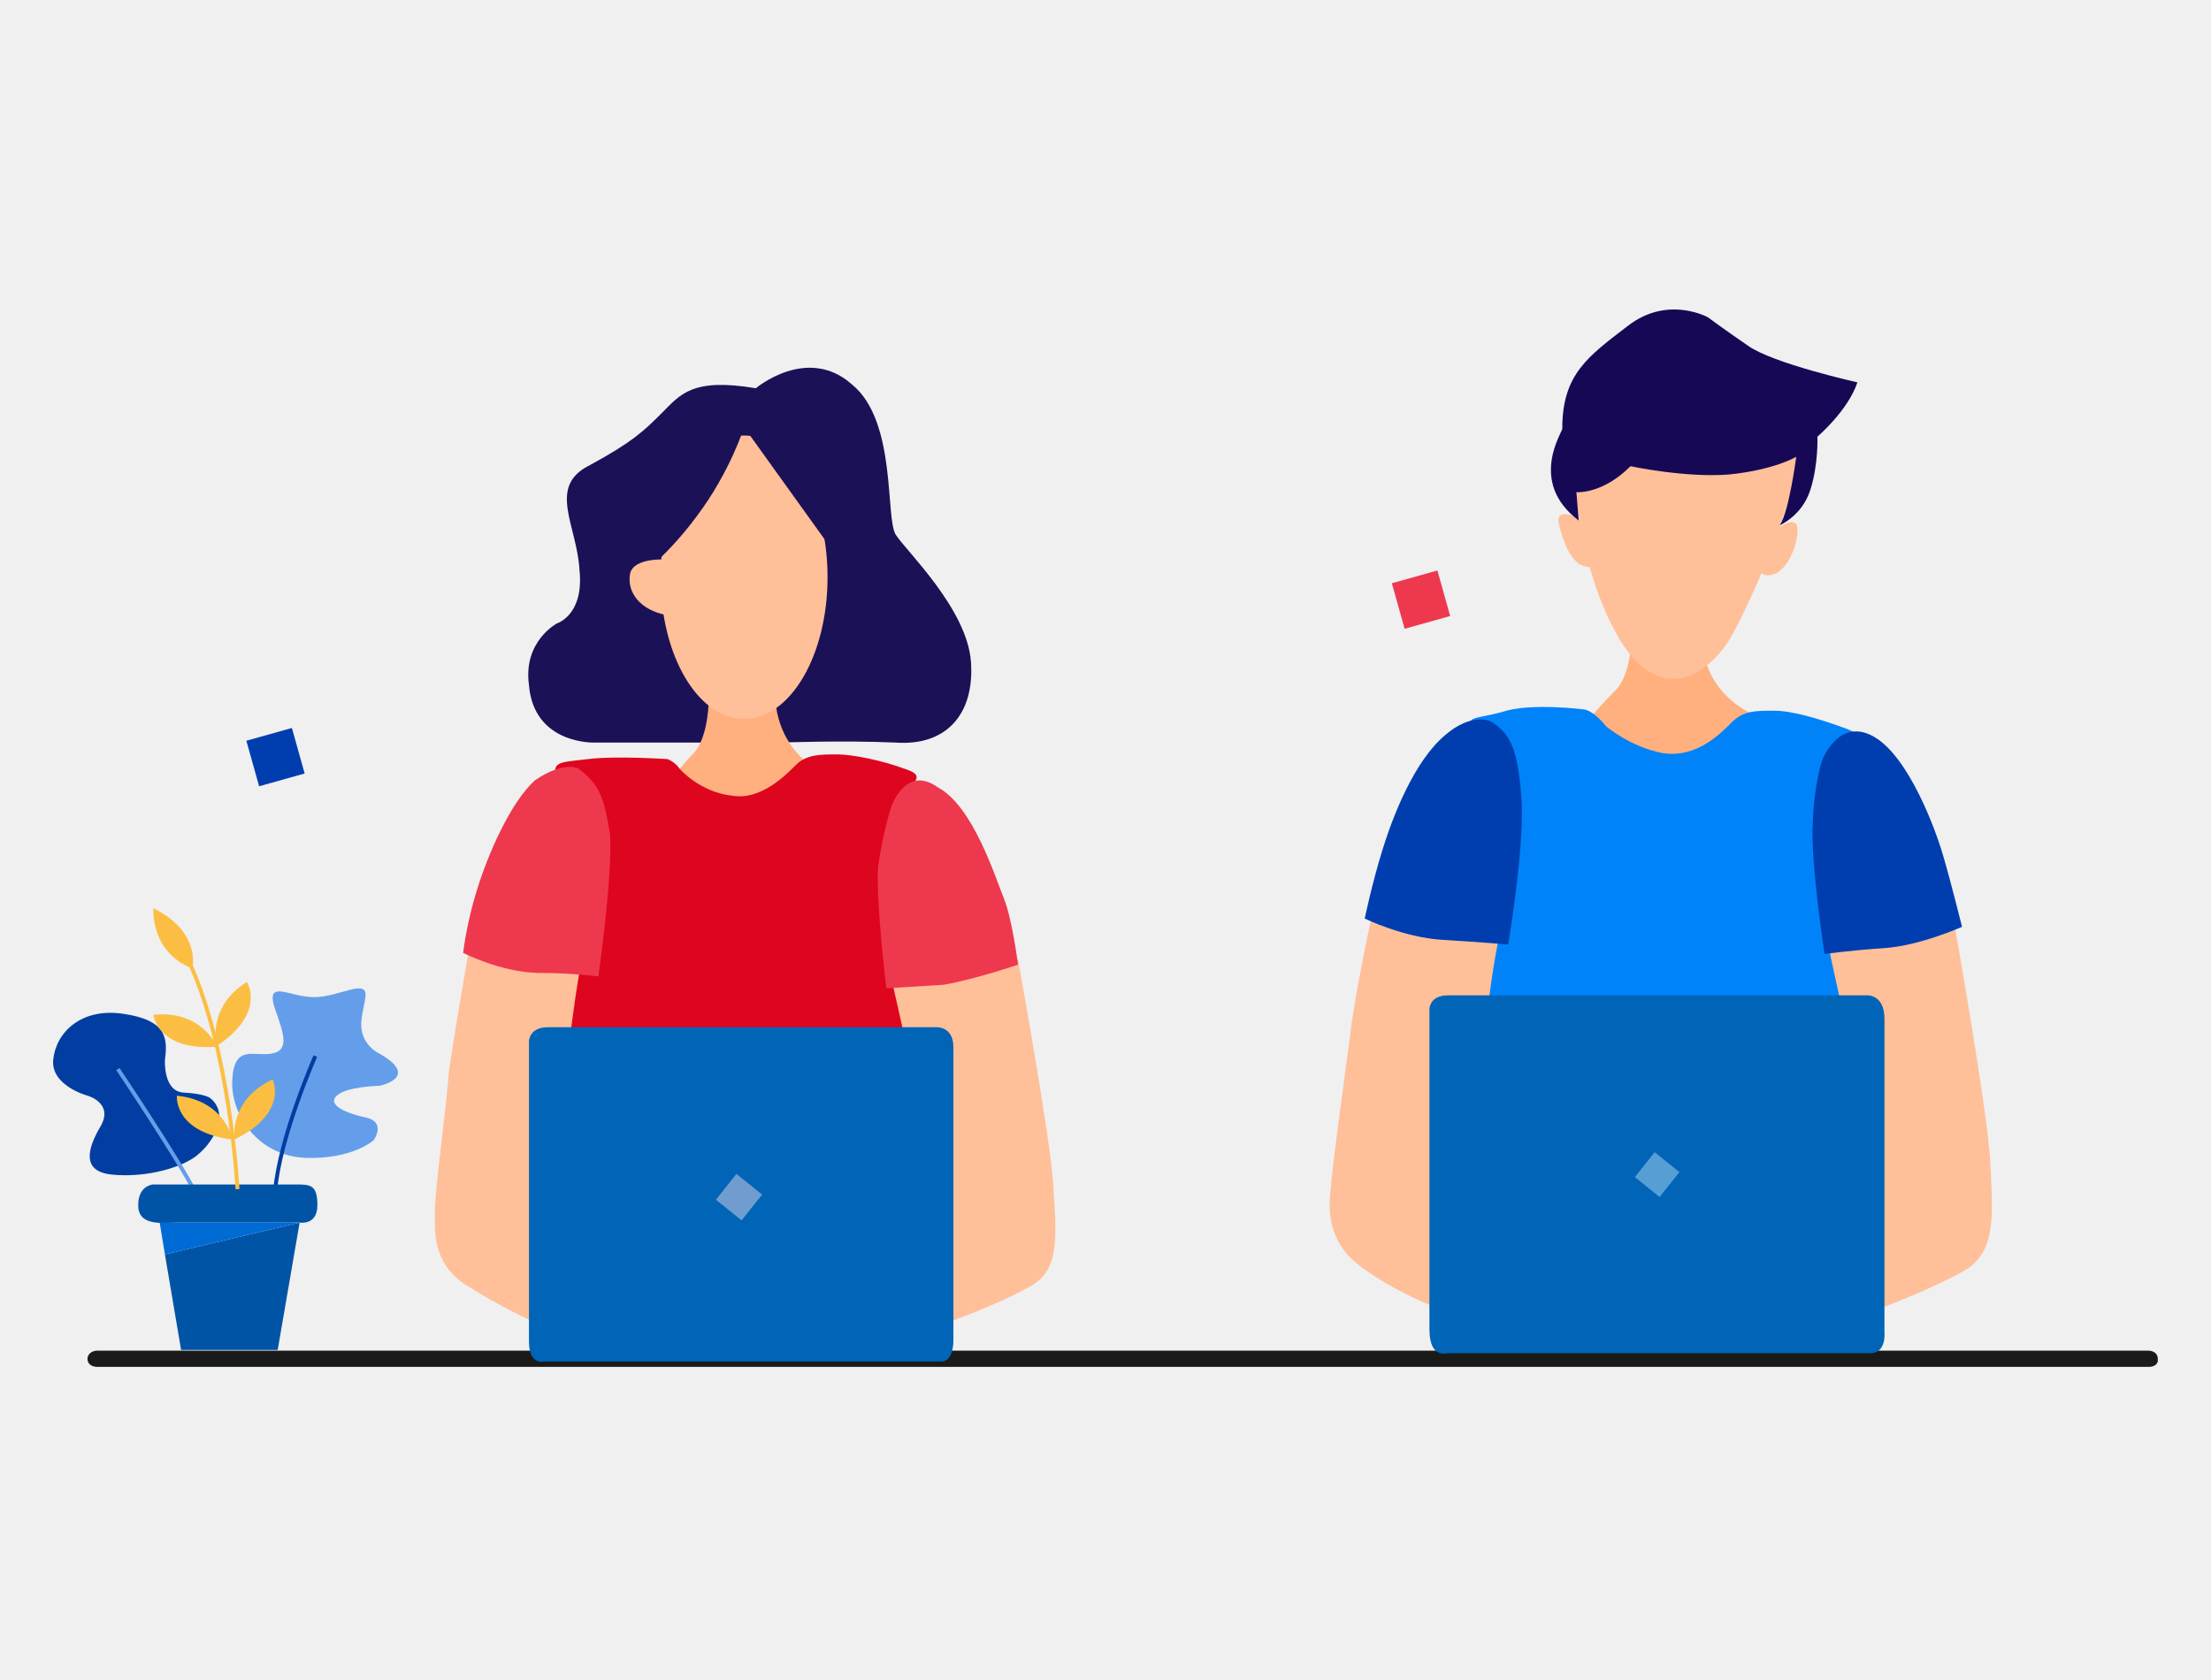
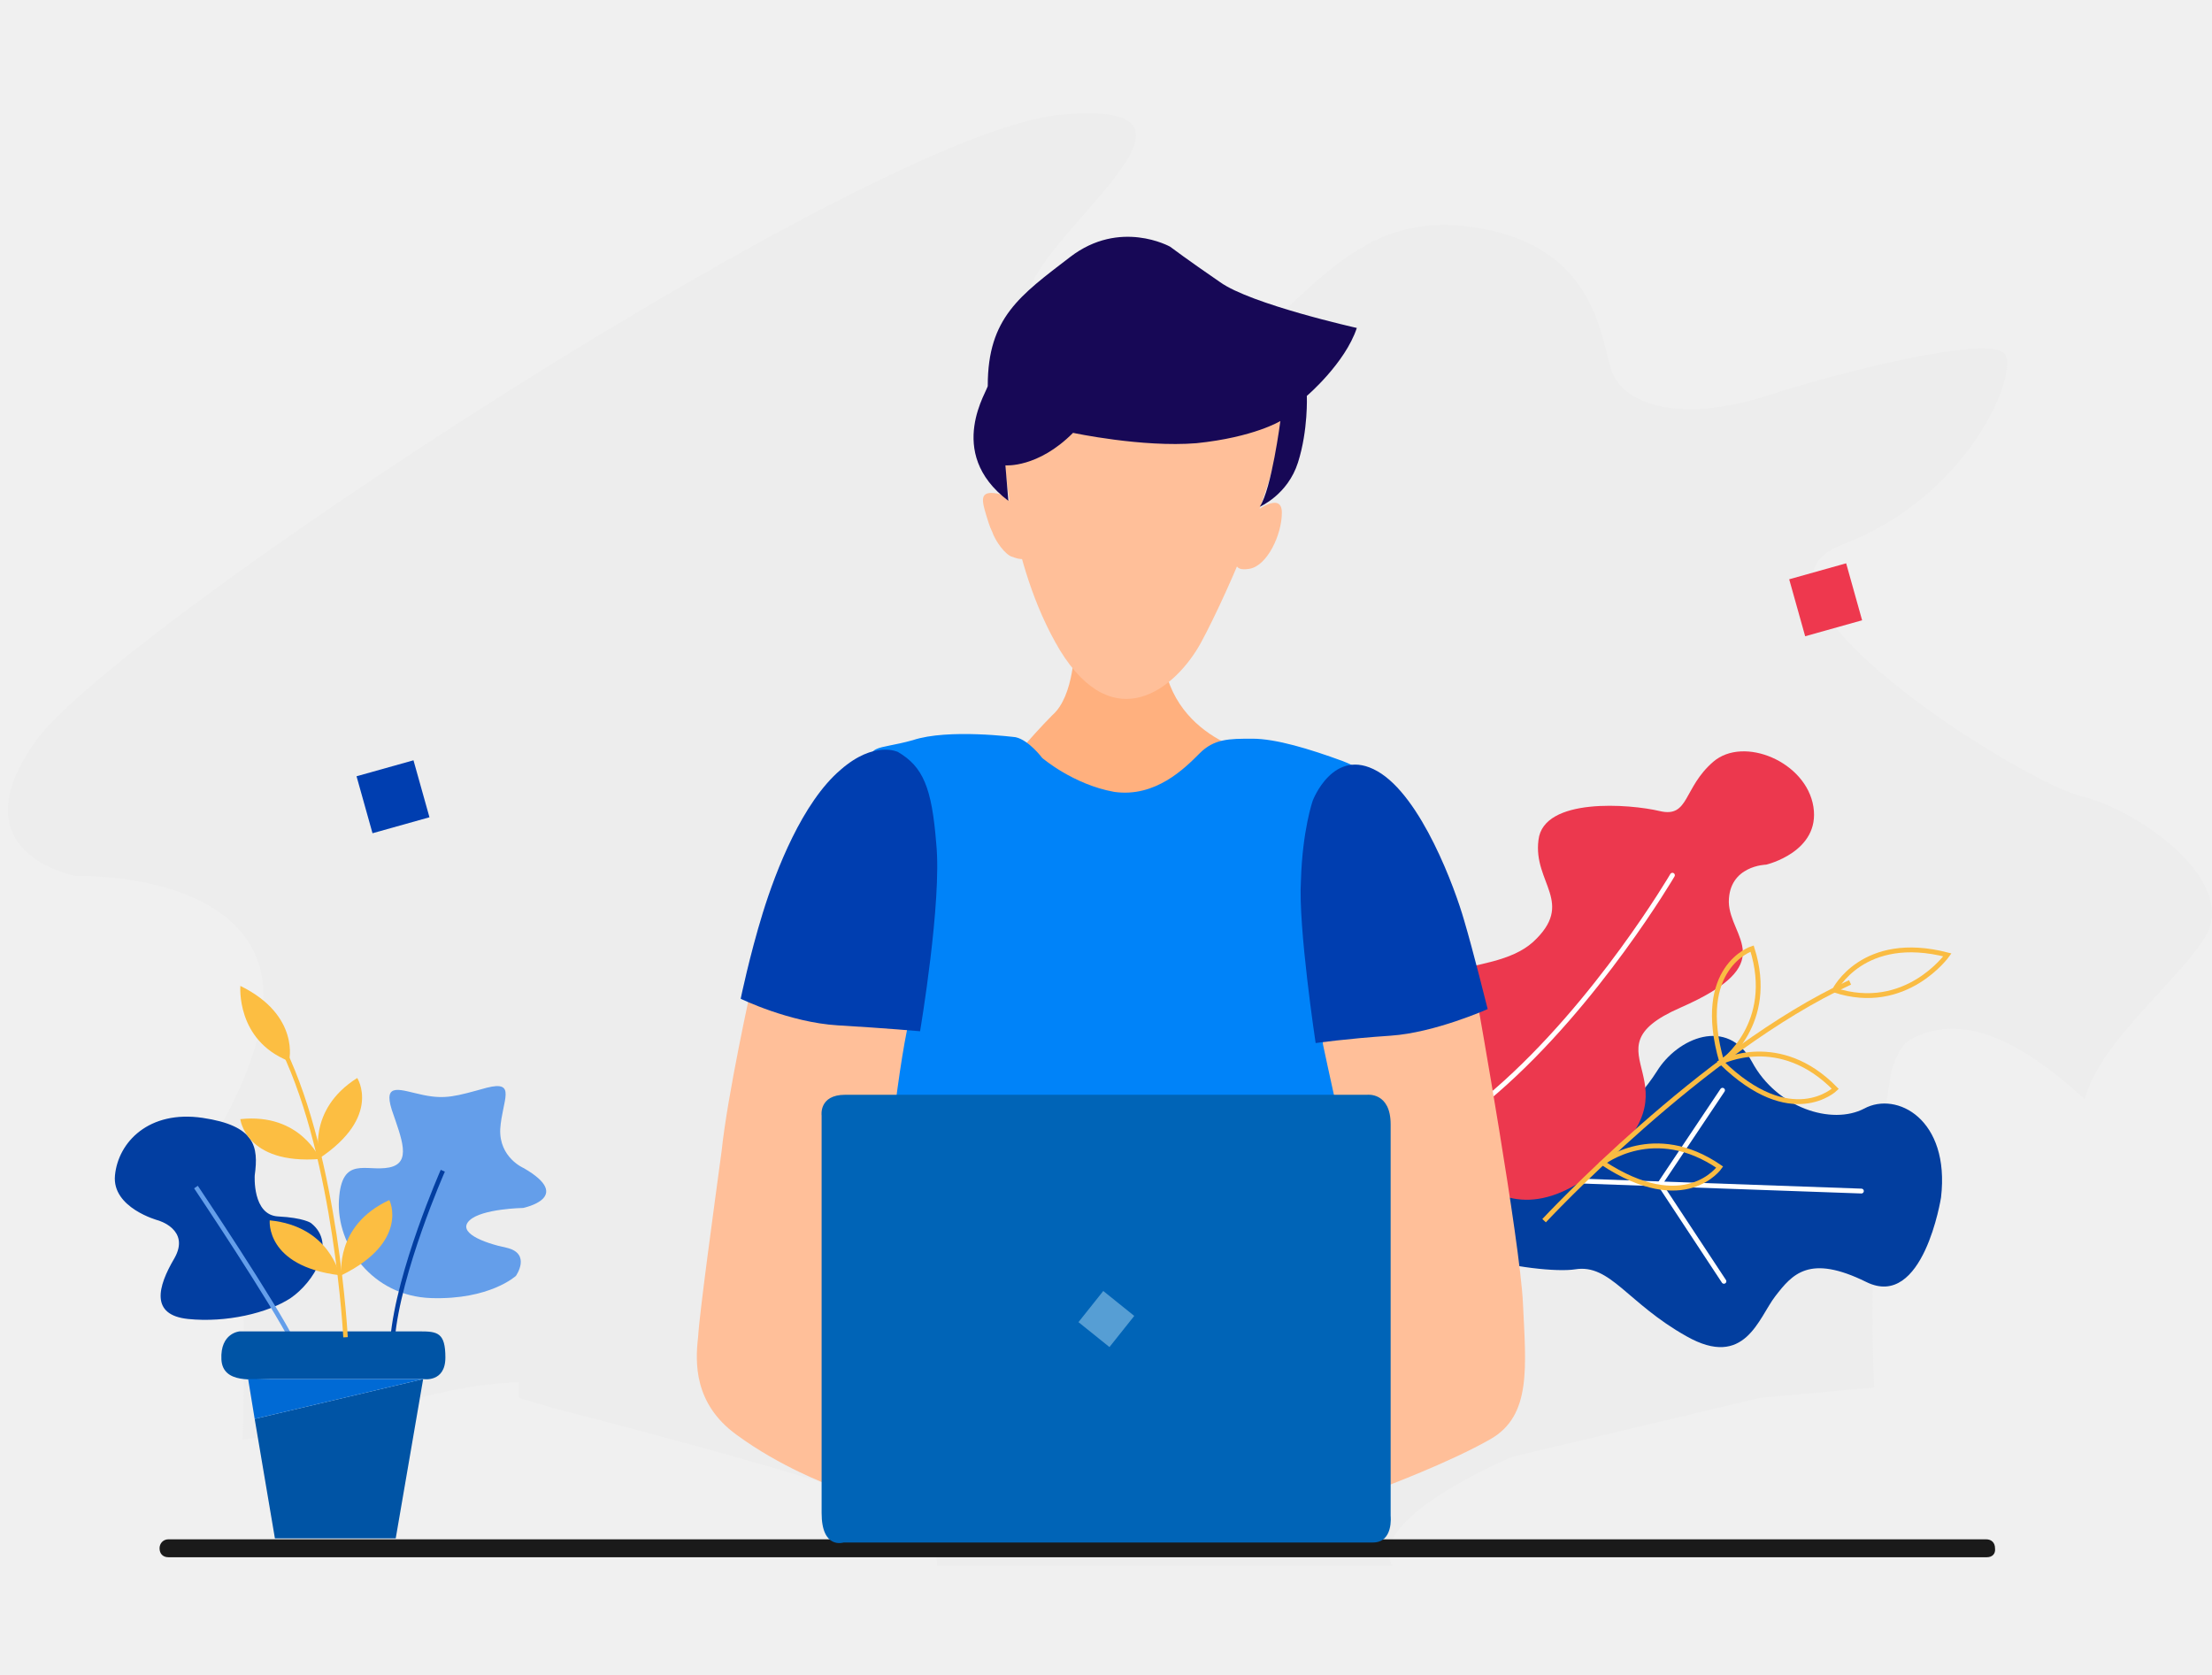
- <svg xmlns="http://www.w3.org/2000/svg" width="250" height="190" viewBox="0 0 250 190" fill="none">
-   <path d="M242.954 154.588H11.014C10.359 154.588 9.891 154.254 9.891 153.67C9.891 153.169 10.359 152.752 11.014 152.752H242.861C243.516 152.752 243.984 153.086 243.984 153.67C244.078 154.254 243.61 154.588 242.954 154.588Z" fill="#1A1A1A" />
-   <path d="M220.917 104.153C220.917 104.153 224.772 125.793 225.038 131.403C225.304 137.147 225.836 141.555 222.114 143.692C218.392 145.83 212.277 148.1 212.277 148.1L204.699 109.764V105.222L220.917 104.153Z" fill="#FFBF99" />
-   <path d="M155.249 102.951C155.249 102.951 153.122 112.568 152.59 117.644C151.925 122.587 150.596 132.204 150.463 134.475C150.197 136.746 150.064 140.486 153.919 143.291C157.907 146.23 162.294 147.833 162.294 147.833L170.403 103.084H155.249V102.951Z" fill="#FFBF99" />
-   <path d="M184.49 71.961C184.49 71.961 184.49 76.502 182.496 78.239C180.502 80.243 177.977 83.315 177.977 83.315C177.977 83.315 182.496 90.394 191.403 89.459C200.443 88.524 201.905 81.979 201.905 81.979C201.905 81.979 193.397 80.91 192.467 72.896C191.536 65.015 190.34 65.015 190.34 65.015L184.49 71.961Z" fill="#FFB07E" />
-   <path d="M178.113 54.061C178.113 54.061 178.379 64.347 183.165 72.361C188.083 80.376 193.667 75.834 195.927 71.694C198.187 67.553 204.169 54.195 202.972 50.455C201.776 46.714 184.228 45.512 184.228 45.512L178.113 54.061Z" fill="#FFBF99" />
-   <path d="M200.716 59.939C200.716 59.939 203.242 57.935 203.242 59.939C203.242 61.943 201.912 64.748 200.317 65.015C198.722 65.282 198.988 64.347 199.386 63.011C199.785 61.675 200.716 59.939 200.716 59.939Z" fill="#FFBF99" />
-   <path d="M178.912 63.946C179.577 64.213 180.374 64.347 180.374 63.278C180.374 61.274 179.045 58.469 177.45 58.202C175.855 57.935 176.12 58.87 176.519 60.206C176.652 60.606 176.785 61.141 177.051 61.675C177.317 62.476 178.247 63.812 178.912 63.946Z" fill="#FFBF99" />
-   <path d="M178.511 58.87L178.245 55.664C178.245 55.664 181.17 55.931 184.36 52.726C184.36 52.726 190.608 54.061 195.527 53.661C200.711 53.126 203.104 51.657 203.104 51.657C203.104 51.657 202.306 57.801 201.243 59.404C201.243 59.404 203.769 58.336 204.699 55.397C205.63 52.458 205.497 49.386 205.497 49.386C205.497 49.386 208.953 46.447 210.017 43.242C210.017 43.242 200.445 41.104 197.654 39.101C194.729 37.097 193.134 35.895 193.134 35.895C193.134 35.895 188.614 33.357 184.094 36.83C179.574 40.303 176.65 42.306 176.65 48.451C176.783 48.718 172.662 54.462 178.511 58.87Z" fill="#170856" />
-   <path d="M179.177 80.243C179.177 80.243 173.062 79.442 169.872 80.51C166.548 81.445 165.485 80.777 166.416 83.449C167.213 85.853 171.733 97.608 169.739 105.089C167.612 112.435 164.82 149.971 164.82 149.971C164.82 149.971 187.552 150.772 196.193 151.307C204.967 151.841 211.481 150.104 211.481 150.104C211.481 150.104 213.475 133.941 211.481 126.995C209.487 120.049 206.961 108.027 206.961 108.027C206.961 108.027 205.366 91.597 207.625 87.59C209.752 83.583 211.481 83.449 208.689 82.38C205.764 81.312 202.707 80.377 200.58 80.377C198.453 80.377 197.124 80.377 195.794 81.713C194.465 83.048 191.806 85.72 188.084 85.186C184.362 84.518 181.57 82.113 181.57 82.113C181.57 82.113 180.374 80.51 179.177 80.243Z" fill="#0083F9" />
-   <path d="M168.537 81.579C168.537 81.579 166.41 80.511 163.352 83.182C159.896 86.121 157.503 92.266 156.307 96.139C155.11 100.013 154.312 103.887 154.312 103.887C154.312 103.887 158.699 106.024 163.086 106.291C167.606 106.558 170.531 106.825 170.531 106.825C170.531 106.825 172.525 95.071 171.993 89.861C171.594 84.785 170.796 82.915 168.537 81.579Z" fill="#003EB0" />
-   <path d="M206.031 85.987C206.031 85.987 207.892 81.044 211.88 83.315C215.868 85.586 218.926 94.001 219.723 96.806C220.521 99.478 221.85 104.821 221.85 104.821C221.85 104.821 217.064 106.958 213.076 107.225C209.088 107.493 206.297 107.893 206.297 107.893C206.297 107.893 204.702 97.341 204.967 93.2C205.1 88.658 206.031 85.987 206.031 85.987Z" fill="#003EB0" />
-   <path d="M170.271 112.568H210.949C210.949 112.568 213.076 112.301 213.076 115.24C213.076 118.179 213.076 150.638 213.076 150.638C213.076 150.638 213.342 153.042 211.481 153.042C209.62 153.042 163.624 153.042 163.624 153.042C163.624 153.042 161.63 153.71 161.63 150.371C161.63 147.031 161.63 114.438 161.63 114.438C161.63 114.438 161.364 112.568 163.757 112.568C166.15 112.568 170.271 112.568 170.271 112.568Z" fill="#0064B7" />
-   <path d="M187.094 130.307L184.852 133.123L187.654 135.376L189.897 132.561L187.094 130.307Z" fill="#569ED4" />
-   <path d="M62.998 70.491C62.998 70.491 66.055 69.556 65.524 64.48C65.258 59.404 61.801 54.996 66.72 52.592C71.373 50.054 72.702 48.852 74.829 46.714C76.956 44.577 78.285 42.707 85.464 43.909C85.464 43.909 91.313 38.967 96.365 43.508C101.416 47.649 100.087 58.603 101.283 60.473C102.48 62.343 109.392 68.888 109.791 74.899C110.19 80.777 107 84.383 101.283 83.983C95.434 83.715 88.123 83.983 88.123 83.983H67.252C67.252 83.983 60.339 84.25 59.807 77.437C59.143 72.495 62.998 70.491 62.998 70.491Z" fill="#1B1156" />
-   <path d="M80.142 79.04C80.142 79.04 80.142 83.181 78.547 85.051C76.952 86.654 74.426 89.994 74.426 89.994C74.426 89.994 78.547 96.539 86.922 95.871C95.297 94.936 96.892 88.925 96.892 88.925C96.892 88.925 89.314 87.723 87.852 80.51C86.922 73.029 85.725 73.029 85.725 73.029L80.142 79.04Z" fill="#FFB07E" />
-   <path d="M84.134 81.311C89.346 81.311 93.572 74.134 93.572 65.281C93.572 56.428 89.346 49.252 84.134 49.252C78.921 49.252 74.695 56.428 74.695 65.281C74.695 74.134 78.921 81.311 84.134 81.311Z" fill="#FFBF99" />
-   <path d="M84.135 48.317C84.135 48.317 82.54 53.393 78.818 58.335C75.096 63.411 71.241 65.949 70.709 66.751C70.443 67.686 66.987 65.148 68.449 60.873C69.646 56.866 76.026 45.779 83.205 45.779C90.118 45.512 91.58 41.638 95.036 49.786C98.493 57.4 97.562 67.018 97.562 67.018L84.135 48.317Z" fill="#1B1156" />
-   <path d="M75.365 63.278C75.365 63.278 71.643 63.011 71.244 64.881C70.845 67.018 72.441 69.022 75.365 69.556C78.29 70.09 75.365 63.278 75.365 63.278Z" fill="#FFBF99" />
-   <path d="M115.112 108.562C115.112 108.562 118.834 128.999 119.1 134.075C119.366 139.151 120.03 143.559 116.574 145.429C112.852 147.566 107.136 149.57 107.136 149.57L99.957 113.37V109.363L115.112 108.562Z" fill="#FFBF99" />
-   <path d="M53.031 107.358C53.031 107.358 51.436 116.442 50.771 121.117C50.372 126.059 49.176 134.608 49.176 136.879C49.176 139.016 48.777 142.757 52.632 145.295C56.62 147.833 60.209 149.436 60.209 149.436L67.787 107.091L53.031 107.358Z" fill="#FFBF99" />
-   <path d="M75.498 85.852C75.498 85.852 69.649 85.451 66.458 85.852C63.002 86.253 62.337 86.119 63.002 88.39C63.932 90.661 68.053 101.614 65.794 108.56C64.198 115.506 60.875 150.905 60.875 150.905C60.875 150.905 82.41 151.84 90.653 152.107C99.027 152.374 105.01 150.905 105.01 150.905C105.01 150.905 106.605 135.81 105.01 128.998C103.414 122.453 100.889 111.098 100.889 111.098C100.889 111.098 99.559 95.336 101.287 91.863C103.148 88.123 105.01 87.856 102.218 86.921C99.692 85.986 96.369 85.318 94.641 85.318C92.779 85.318 91.184 85.318 89.988 86.52C88.791 87.722 86 90.527 82.809 89.993C79.087 89.592 76.827 86.921 76.827 86.921C76.827 86.921 76.428 86.253 75.498 85.852Z" fill="#DE051F" />
-   <path d="M65.395 86.922C65.395 86.922 63.8 85.987 60.476 88.257C57.685 90.795 55.159 96.673 53.962 100.547C52.766 104.287 52.367 107.76 52.367 107.76C52.367 107.76 56.488 109.897 60.742 110.031C64.863 110.031 67.655 110.431 67.655 110.431C67.655 110.431 69.25 99.478 68.984 94.402C68.319 90.395 67.921 88.792 65.395 86.922Z" fill="#EE384E" />
-   <path d="M100.751 91.33C100.751 91.33 102.346 86.388 106.068 89.059C110.056 91.197 112.582 99.345 113.513 101.616C114.443 103.886 115.108 109.096 115.108 109.096C115.108 109.096 110.455 110.699 106.733 111.367C102.745 111.634 100.219 111.767 100.219 111.767C100.219 111.767 99.023 102.016 99.289 98.009C99.82 94.135 100.751 91.33 100.751 91.33Z" fill="#EE384E" />
-   <path d="M66.991 116.175H105.675C105.675 116.175 107.802 115.908 107.802 118.446C107.802 120.984 107.802 151.707 107.802 151.707C107.802 151.707 107.802 153.978 106.473 153.978C104.878 153.978 61.408 153.978 61.408 153.978C61.408 153.978 59.812 154.378 59.812 151.707C59.812 148.902 59.812 117.778 59.812 117.778C59.812 117.778 59.812 116.175 61.94 116.175C63.535 116.175 66.991 116.175 66.991 116.175Z" fill="#0064B7" />
-   <path d="M83.271 132.763L80.945 135.683L83.851 138.02L86.177 135.1L83.271 132.763Z" fill="#709CD0" />
-   <path d="M42.972 119.198C42.972 119.198 40.729 118.253 40.847 115.656C41.024 113.058 42.382 111.228 39.607 111.936C36.832 112.704 35.888 112.999 33.88 112.586C31.873 112.172 30.22 111.346 31.046 113.944C31.932 116.541 32.877 118.726 30.81 119.139C28.744 119.552 26.5 118.017 26.264 122.091C26.028 126.165 29.275 130.77 34.589 130.947C39.902 131.124 42.264 128.94 42.264 128.94C42.264 128.94 43.681 126.932 41.437 126.401C39.194 125.929 36.95 124.984 38.072 123.921C39.194 122.859 42.913 122.8 42.913 122.8C42.913 122.8 47.578 121.855 42.972 119.198Z" fill="#649EEA" />
-   <path d="M18.651 119.848C19.006 117.25 18.71 115.361 13.928 114.653C9.087 113.944 6.312 116.837 6.017 119.848C5.722 122.8 9.913 123.922 9.913 123.922C9.913 123.922 12.865 124.748 11.389 127.346C9.854 129.944 9.205 132.483 12.629 132.837C16.053 133.191 19.832 132.305 21.898 130.947C23.965 129.531 26.149 126.047 23.729 124.158C23.729 124.158 23.079 123.686 20.777 123.568C18.415 123.449 18.651 119.848 18.651 119.848Z" fill="#023EA1" />
-   <path d="M35.656 119.435C35.656 119.435 31.642 128.527 31.11 134.667" stroke="#023EA1" stroke-width="0.443" stroke-miterlimit="10" />
-   <path d="M13.332 120.911C13.332 120.911 20.417 131.479 22.129 134.962" stroke="#649EEA" stroke-width="0.443" stroke-miterlimit="10" />
-   <path d="M33.584 133.958H17.289C17.289 133.958 15.518 134.076 15.636 136.497C15.754 138.74 18.588 138.268 20.064 138.268C21.54 138.268 33.879 138.268 33.879 138.268C33.879 138.268 35.887 138.622 35.887 136.32C35.887 134.076 35.178 133.958 33.584 133.958Z" fill="#0054A5" />
-   <path d="M33.879 138.268L31.399 152.673H20.477L18.647 141.869L33.879 138.268Z" fill="#0054A5" />
-   <path d="M33.879 138.268L18.647 141.869L18.056 138.268H33.879Z" fill="#006AD5" />
-   <path d="M26.855 134.489C26.855 134.489 26.029 118.489 21.247 108.512" stroke="#FCBE42" stroke-width="0.443" stroke-miterlimit="10" />
-   <path d="M17.353 102.726C17.353 102.726 16.94 107.626 21.722 109.516C21.781 109.575 22.785 105.383 17.353 102.726Z" fill="#FCBE42" />
-   <path d="M24.547 118.372C24.547 118.372 22.776 114.18 17.344 114.77C17.344 114.711 17.757 118.903 24.547 118.372Z" fill="#FCBE42" />
-   <path d="M26.32 128.881C26.32 128.881 25.435 124.453 20.003 123.922C20.003 123.922 19.59 128.055 26.32 128.881Z" fill="#FCBE42" />
-   <path d="M26.499 128.88C26.499 128.88 25.849 124.393 30.809 122.091C30.868 122.091 32.639 125.869 26.499 128.88Z" fill="#FCBE42" />
-   <path d="M24.493 118.312C24.493 118.312 23.312 113.943 27.917 111.05C27.917 111.05 30.161 114.534 24.493 118.312Z" fill="#FCBE42" />
-   <path d="M162.528 64.519L157.379 65.963L158.823 71.114L163.972 69.67L162.528 64.519Z" fill="#EE384E" />
-   <path d="M33.005 82.329L27.855 83.773L29.299 88.923L34.448 87.479L33.005 82.329Z" fill="#003EB0" />
+ <svg xmlns="http://www.w3.org/2000/svg" width="251" height="190" viewBox="0 0 251 190" fill="none">
+   <path d="M26.169 130.997C26.592 131.76 27.016 134.133 27.186 136.081C27.694 145.91 27.779 154.976 27.524 163.365C27.863 163.28 28.287 163.28 28.626 163.195C29.643 163.026 30.659 162.856 31.761 162.687C40.912 160.908 49.724 157.095 58.875 156.84C58.875 157.434 58.875 158.027 58.875 158.62L62.603 159.721C62.603 159.721 93.954 167.771 97.343 169.804C97.597 169.974 97.851 170.143 98.105 170.228C101.579 171.245 105.646 172.6 106.324 177.176C106.324 177.345 106.324 177.515 106.324 177.684H158.01C154.79 172.346 171.567 165.314 171.567 165.314L199.698 158.62C199.698 158.62 206.137 158.027 212.662 157.434C212.153 145.825 212.746 134.217 214.441 122.524C214.695 120.66 215.712 118.542 216.644 118.034C222.66 114.644 229.438 118.203 236.556 124.727C238.25 118.288 246.639 111.848 250.113 106.51C254.264 100.155 242.826 91.936 236.132 90.327C229.438 88.717 194.868 67.11 209.103 61.772C223.422 56.349 229.099 42.369 227.489 40.166C225.88 37.963 209.357 42.03 200.46 44.911C191.564 47.792 183.938 46.521 182.667 41.437C181.396 36.353 179.786 26.863 165.551 25.592C151.232 24.321 146.148 38.641 134.709 43.047C123.27 47.453 116.577 41.183 116.577 34.15C116.577 27.202 141.742 10.934 120.135 13.052C98.529 15.17 13.459 71.093 4.139 83.972C-5.182 96.851 8.545 99.393 8.545 99.393C8.545 99.393 26.338 98.8 29.473 109.73C31.083 115.322 27.863 122.948 24.305 129.049C24.982 129.388 25.66 130.065 26.169 130.997Z" fill="#EDEDED" />
+   <path d="M211.534 125.787C207.854 127.707 201.615 125.707 198.815 120.507C196.015 115.308 190.335 117.788 188.016 121.547C185.616 125.307 181.536 129.147 177.296 128.667C173.057 128.107 163.377 129.387 160.578 135.706C157.778 141.946 174.737 144.666 178.736 144.026C182.736 143.386 184.656 147.865 191.375 151.625C198.015 155.385 199.535 149.545 201.455 147.065C203.374 144.586 205.294 142.266 211.774 145.466C218.253 148.665 220.253 135.866 220.253 135.866C221.293 126.987 215.214 123.787 211.534 125.787Z" fill="#023E9F" />
+   <path d="M154.979 133.146L211.215 135.146" stroke="white" stroke-width="0.549" stroke-miterlimit="10" stroke-linecap="round" stroke-linejoin="round" />
+   <path d="M195.457 123.708L188.338 134.347L195.617 145.386" stroke="white" stroke-width="0.549" stroke-miterlimit="10" stroke-linecap="round" stroke-linejoin="round" />
+   <path d="M196.173 102.349C196.253 106.428 202.172 109.308 190.653 114.348C179.134 119.387 193.933 122.747 181.134 132.826C168.335 142.986 161.375 127.387 159.856 117.628C158.256 107.948 168.975 111.308 173.934 106.908C178.814 102.429 173.934 100.189 174.574 95.309C175.134 90.43 184.974 91.23 188.333 92.029C191.693 92.829 190.973 89.39 194.413 86.43C197.853 83.47 204.972 86.43 205.772 91.55C206.572 96.669 200.412 98.109 200.412 98.109C200.412 98.109 196.173 98.189 196.173 102.349Z" fill="#EC384E" />
+   <path d="M154.256 134.266C154.256 134.266 158.256 133.786 169.775 123.787C181.294 113.788 189.773 99.309 189.773 99.309" stroke="white" stroke-width="0.549" stroke-miterlimit="10" stroke-linecap="round" stroke-linejoin="round" />
+   <path d="M209.93 111.468C193.211 119.147 175.212 138.506 175.212 138.506" stroke="#FABC43" stroke-width="0.549" stroke-miterlimit="10" />
+   <path d="M208.174 112.348C216.253 114.988 220.973 108.348 220.973 108.348C211.373 105.868 208.174 112.348 208.174 112.348Z" stroke="#FABC43" stroke-width="0.549" stroke-miterlimit="10" />
+   <path d="M208.254 123.547C201.934 117.068 195.295 120.507 195.295 120.507C203.294 128.347 208.254 123.547 208.254 123.547Z" stroke="#FABC43" stroke-width="0.549" stroke-miterlimit="10" />
+   <path d="M195.137 132.427C187.697 127.307 181.858 131.947 181.858 131.947C191.217 138.106 195.137 132.427 195.137 132.427Z" stroke="#FABC43" stroke-width="0.549" stroke-miterlimit="10" />
+   <path d="M198.814 107.629C201.534 116.188 195.375 120.508 195.375 120.508C192.255 109.709 198.814 107.629 198.814 107.629Z" stroke="#FABC43" stroke-width="0.549" stroke-miterlimit="10" />
+   <path d="M225.462 176.694H19.105C18.522 176.694 18.105 176.325 18.105 175.678C18.105 175.124 18.522 174.662 19.105 174.662H225.379C225.962 174.662 226.379 175.032 226.379 175.678C226.462 176.325 226.046 176.694 225.462 176.694Z" fill="#1A1A1A" />
+   <path d="M167.64 113.66C167.64 113.66 172.479 140.819 172.812 147.861C173.146 155.07 173.814 160.602 169.142 163.285C164.47 165.967 156.795 168.817 156.795 168.817L147.285 120.701V115.001L167.64 113.66Z" fill="#FFBF99" />
+   <path d="M85.222 112.151C85.222 112.151 82.552 124.222 81.885 130.593C81.05 136.796 79.382 148.867 79.215 151.717C78.882 154.567 78.715 159.261 83.553 162.782C88.558 166.47 94.064 168.482 94.064 168.482L104.242 112.319H85.222V112.151Z" fill="#FFBF99" />
+   <path d="M121.925 73.255C121.925 73.255 121.925 78.956 119.423 81.135C116.92 83.65 113.75 87.506 113.75 87.506C113.75 87.506 119.423 96.391 130.601 95.218C141.947 94.044 143.782 85.829 143.782 85.829C143.782 85.829 133.104 84.488 131.936 74.429C130.768 64.538 129.267 64.538 129.267 64.538L121.925 73.255Z" fill="#FFB07E" />
+   <path d="M113.918 50.79C113.918 50.79 114.252 63.699 120.258 73.758C126.431 83.818 133.439 78.118 136.275 72.92C139.112 67.723 146.62 50.958 145.118 46.264C143.616 41.569 121.593 40.06 121.593 40.06L113.918 50.79Z" fill="#FFBF99" />
+   <path d="M142.285 58.167C142.285 58.167 145.455 55.652 145.455 58.167C145.455 60.682 143.786 64.203 141.784 64.538C139.782 64.873 140.116 63.7 140.616 62.023C141.117 60.346 142.285 58.167 142.285 58.167Z" fill="#FFBF99" />
+   <path d="M114.924 63.197C115.759 63.532 116.76 63.7 116.76 62.358C116.76 59.843 115.091 56.323 113.089 55.987C111.087 55.652 111.421 56.826 111.921 58.502C112.088 59.005 112.255 59.676 112.588 60.346C112.922 61.352 114.09 63.029 114.924 63.197Z" fill="#FFBF99" />
+   <path d="M114.419 56.826L114.086 52.802C114.086 52.802 117.756 53.137 121.76 49.114C121.76 49.114 129.602 50.79 135.775 50.287C142.282 49.617 145.286 47.773 145.286 47.773C145.286 47.773 144.285 55.484 142.95 57.496C142.95 57.496 146.12 56.155 147.288 52.467C148.456 48.779 148.289 44.922 148.289 44.922C148.289 44.922 152.627 41.234 153.962 37.211C153.962 37.211 141.949 34.528 138.445 32.013C134.774 29.498 132.772 27.99 132.772 27.99C132.772 27.99 127.1 24.804 121.427 29.163C115.754 33.522 112.083 36.037 112.083 43.749C112.25 44.084 107.078 51.293 114.419 56.826Z" fill="#170856" />
+   <path d="M115.254 83.65C115.254 83.65 107.579 82.644 103.574 83.986C99.403 85.159 98.069 84.321 99.237 87.674C100.238 90.692 105.91 105.445 103.408 114.833C100.738 124.054 97.234 171.164 97.234 171.164C97.234 171.164 125.765 172.17 136.61 172.841C147.622 173.512 155.797 171.332 155.797 171.332C155.797 171.332 158.3 151.046 155.797 142.328C153.294 133.61 150.124 118.522 150.124 118.522C150.124 118.522 148.122 97.901 150.959 92.871C153.628 87.841 155.797 87.674 152.293 86.333C148.623 84.991 144.785 83.818 142.116 83.818C139.446 83.818 137.778 83.818 136.109 85.494C134.441 87.171 131.104 90.524 126.432 89.853C121.761 89.015 118.257 85.997 118.257 85.997C118.257 85.997 116.755 83.986 115.254 83.65Z" fill="#0083F9" />
+   <path d="M101.899 85.327C101.899 85.327 99.23 83.986 95.392 87.339C91.054 91.027 88.051 98.739 86.55 103.601C85.048 108.463 84.047 113.325 84.047 113.325C84.047 113.325 89.553 116.007 95.059 116.343C100.731 116.678 104.402 117.013 104.402 117.013C104.402 117.013 106.905 102.26 106.237 95.721C105.737 89.351 104.736 87.004 101.899 85.327Z" fill="#003EB0" />
+   <path d="M148.954 90.859C148.954 90.859 151.29 84.656 156.295 87.506C161.301 90.356 165.138 100.918 166.139 104.439C167.14 107.792 168.809 114.498 168.809 114.498C168.809 114.498 162.802 117.181 157.797 117.516C152.792 117.851 149.288 118.354 149.288 118.354C149.288 118.354 147.286 105.11 147.62 99.912C147.786 94.212 148.954 90.859 148.954 90.859Z" fill="#003EB0" />
+   <path d="M104.075 124.222H155.129C155.129 124.222 157.799 123.887 157.799 127.575C157.799 131.264 157.799 172.003 157.799 172.003C157.799 172.003 158.133 175.021 155.797 175.021C153.461 175.021 95.733 175.021 95.733 175.021C95.733 175.021 93.23 175.859 93.23 171.668C93.23 167.476 93.23 126.569 93.23 126.569C93.23 126.569 92.896 124.222 95.899 124.222C98.903 124.222 104.075 124.222 104.075 124.222Z" fill="#0064B7" />
+   <path d="M125.19 146.485L122.375 150.019L125.892 152.847L128.707 149.313L125.19 146.485Z" fill="#569ED4" />
+   <path d="M59.431 132.543C59.431 132.543 56.615 131.358 56.763 128.097C56.985 124.837 58.69 122.54 55.207 123.429C51.724 124.392 50.539 124.763 48.019 124.244C45.5 123.725 43.425 122.688 44.463 125.948C45.574 129.209 46.76 131.95 44.166 132.469C41.573 132.988 38.757 131.061 38.461 136.174C38.164 141.287 42.24 147.067 48.909 147.289C55.578 147.511 58.541 144.77 58.541 144.77C58.541 144.77 60.32 142.25 57.504 141.583C54.688 140.991 51.873 139.805 53.281 138.471C54.688 137.137 59.357 137.063 59.357 137.063C59.357 137.063 65.21 135.878 59.431 132.543Z" fill="#649EEA" />
+   <path d="M28.905 133.359C29.349 130.099 28.979 127.728 22.977 126.838C16.901 125.949 13.418 129.58 13.047 133.359C12.677 137.064 17.938 138.472 17.938 138.472C17.938 138.472 21.643 139.509 19.791 142.77C17.864 146.03 17.049 149.216 21.347 149.661C25.645 150.106 30.387 148.994 32.98 147.29C35.574 145.511 38.316 141.14 35.278 138.768C35.278 138.768 34.462 138.176 31.573 138.027C28.608 137.879 28.905 133.359 28.905 133.359Z" fill="#023EA1" />
+   <path d="M50.246 132.84C50.246 132.84 45.207 144.251 44.54 151.958" stroke="#023EA1" stroke-width="0.51" stroke-miterlimit="10" />
+   <path d="M22.236 134.692C22.236 134.692 31.128 147.956 33.277 152.328" stroke="#649EEA" stroke-width="0.51" stroke-miterlimit="10" />
+   <path d="M47.649 151.068H27.198C27.198 151.068 24.975 151.216 25.123 154.254C25.271 157.07 28.828 156.477 30.68 156.477C32.533 156.477 48.02 156.477 48.02 156.477C48.02 156.477 50.539 156.922 50.539 154.032C50.539 151.216 49.65 151.068 47.649 151.068Z" fill="#0054A5" />
+   <path d="M48.016 156.477L44.903 174.557H31.195L28.898 160.997L48.016 156.477Z" fill="#0054A5" />
+   <path d="M48.016 156.477L28.898 160.997L28.157 156.477H48.016Z" fill="#006AD5" />
+   <path d="M39.207 151.735C39.207 151.735 38.17 131.654 32.168 119.131" stroke="#FCBE42" stroke-width="0.51" stroke-miterlimit="10" />
+   <path d="M27.277 111.869C27.277 111.869 26.759 118.019 32.761 120.391C32.835 120.465 34.094 115.204 27.277 111.869Z" fill="#FCBE42" />
+   <path d="M36.309 131.506C36.309 131.506 34.086 126.245 27.268 126.986C27.268 126.911 27.787 132.173 36.309 131.506Z" fill="#FCBE42" />
+   <path d="M38.535 144.696C38.535 144.696 37.424 139.138 30.607 138.471C30.607 138.471 30.088 143.658 38.535 144.696Z" fill="#FCBE42" />
+   <path d="M38.753 144.695C38.753 144.695 37.938 139.063 44.163 136.173C44.237 136.173 46.46 140.916 38.753 144.695Z" fill="#FCBE42" />
+   <path d="M36.238 131.432C36.238 131.432 34.756 125.948 40.536 122.317C40.536 122.317 43.352 126.689 36.238 131.432Z" fill="#FCBE42" />
+   <path d="M209.486 63.916L203.023 65.729L204.836 72.193L211.298 70.381L209.486 63.916Z" fill="#EE384E" />
+   <path d="M46.919 86.269L40.457 88.081L42.269 94.545L48.732 92.733L46.919 86.269Z" fill="#003EB0" />
</svg>
